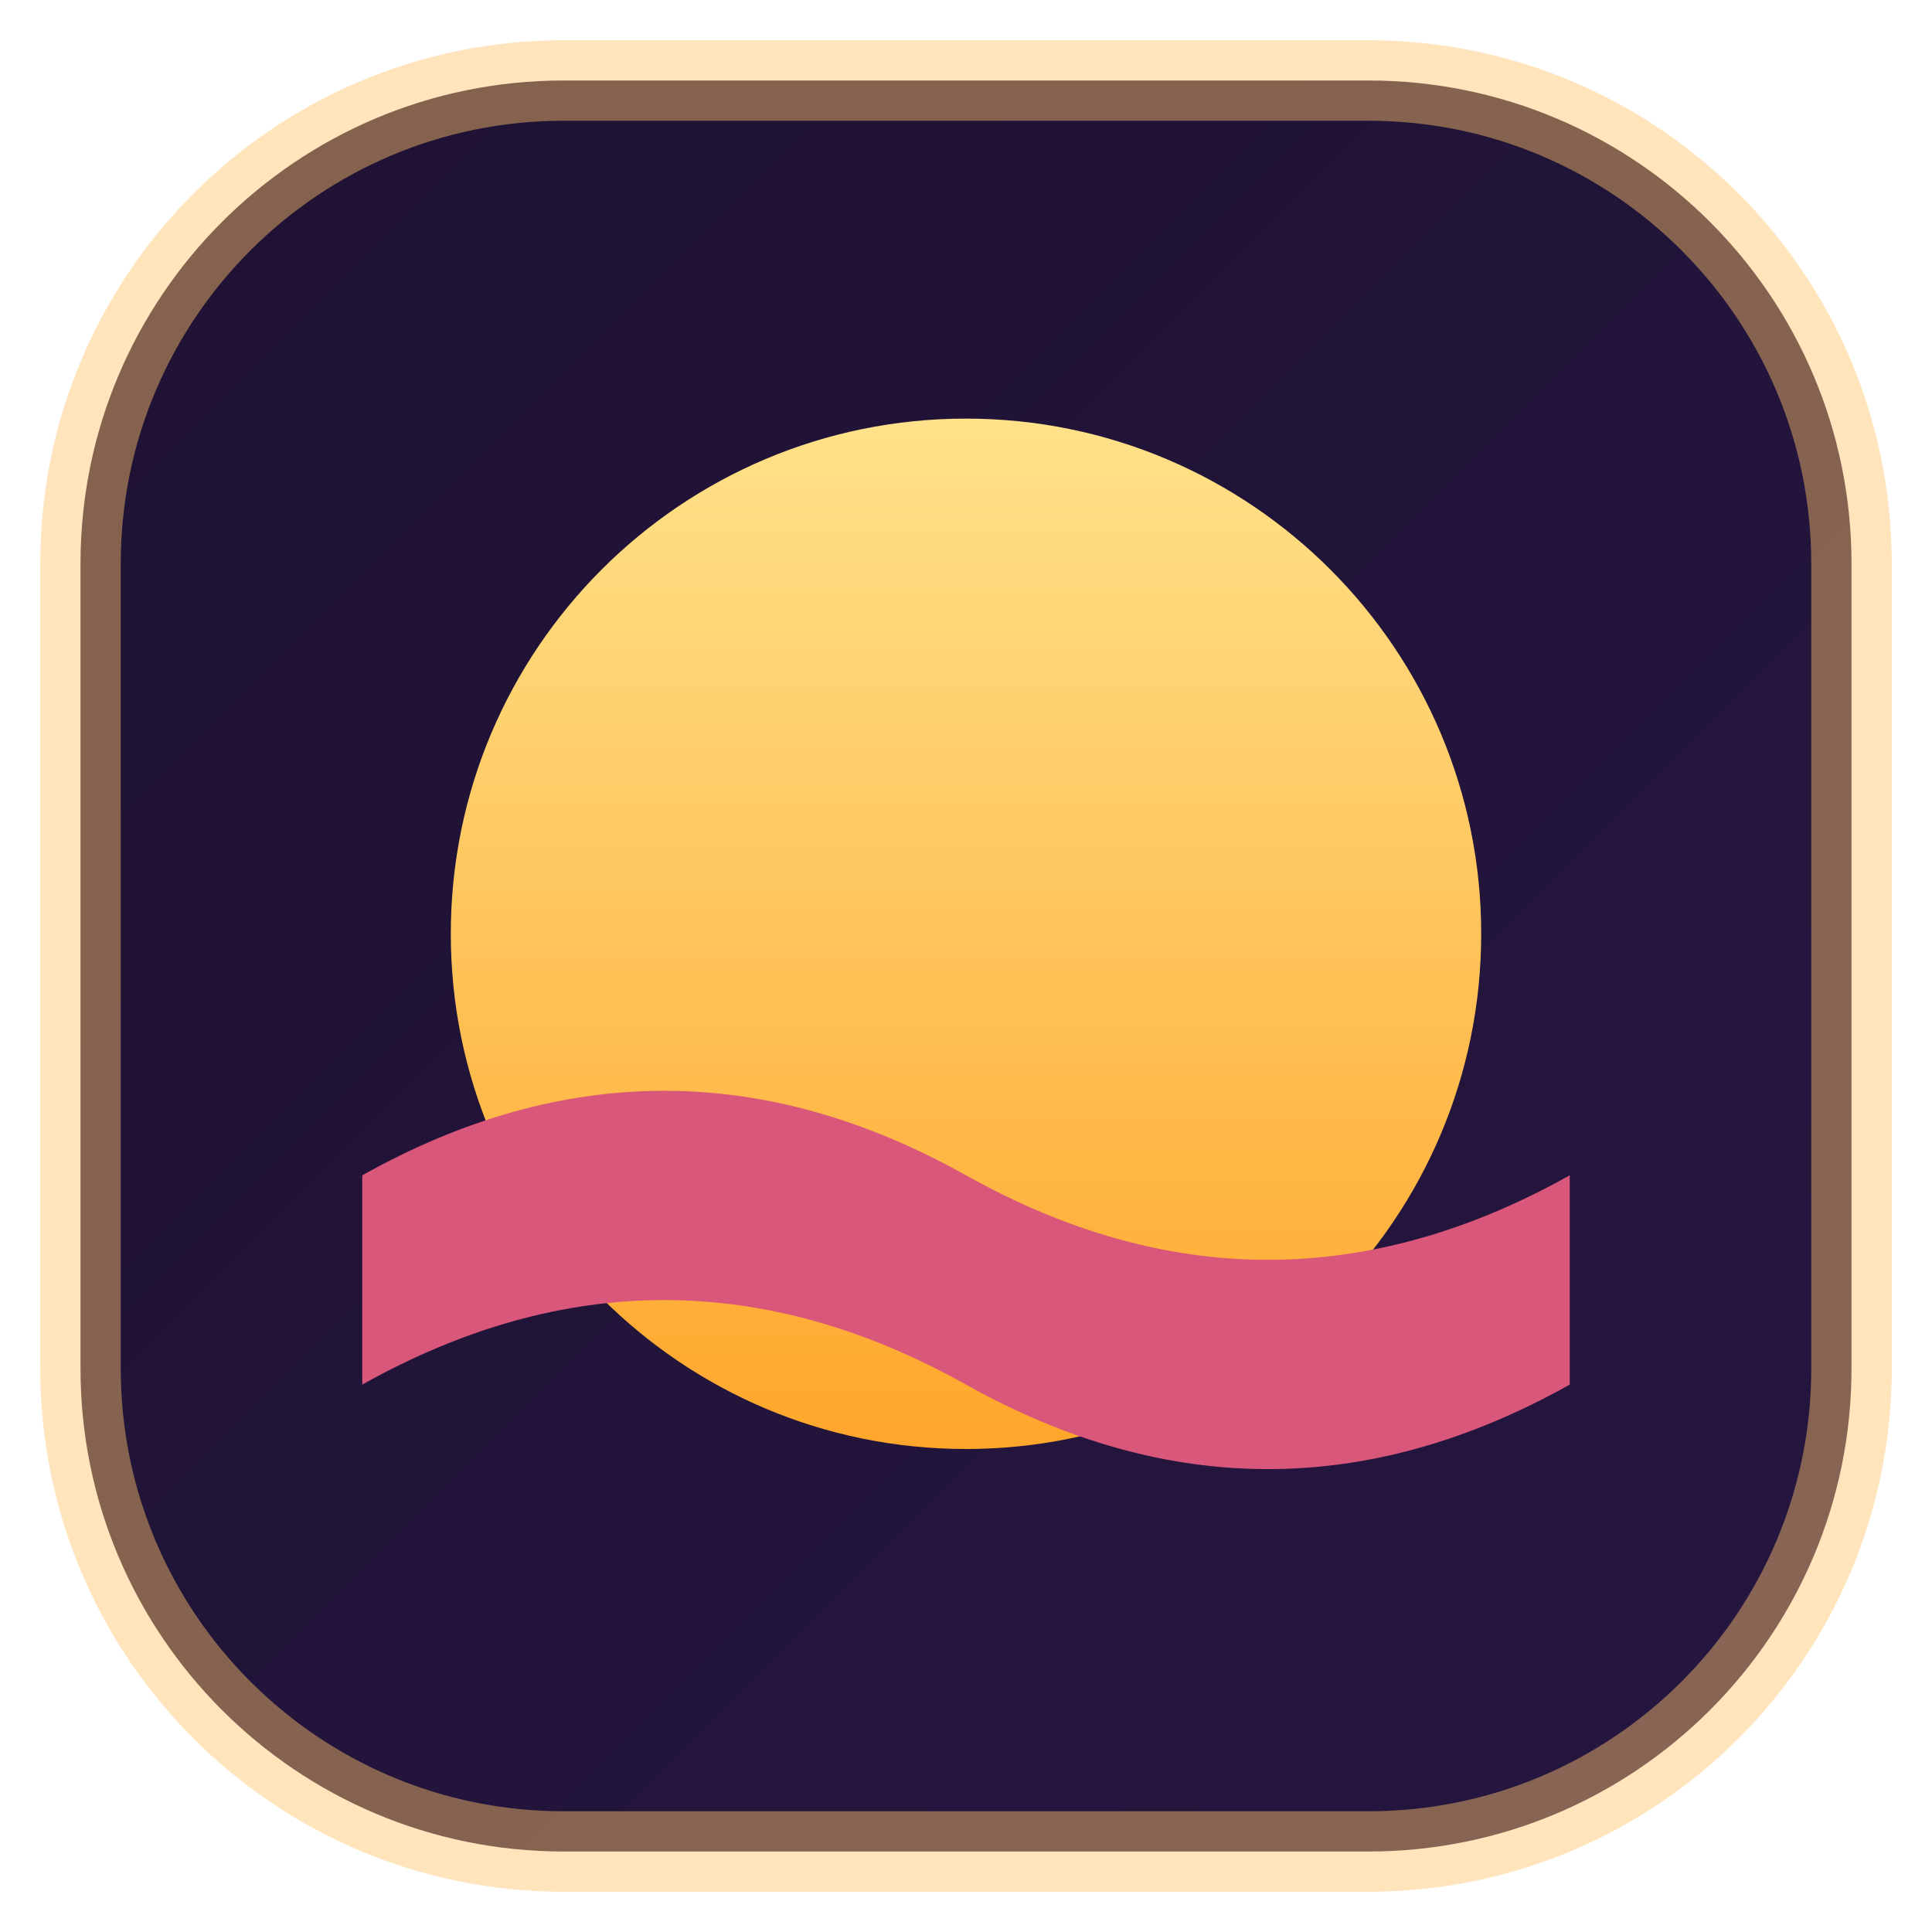
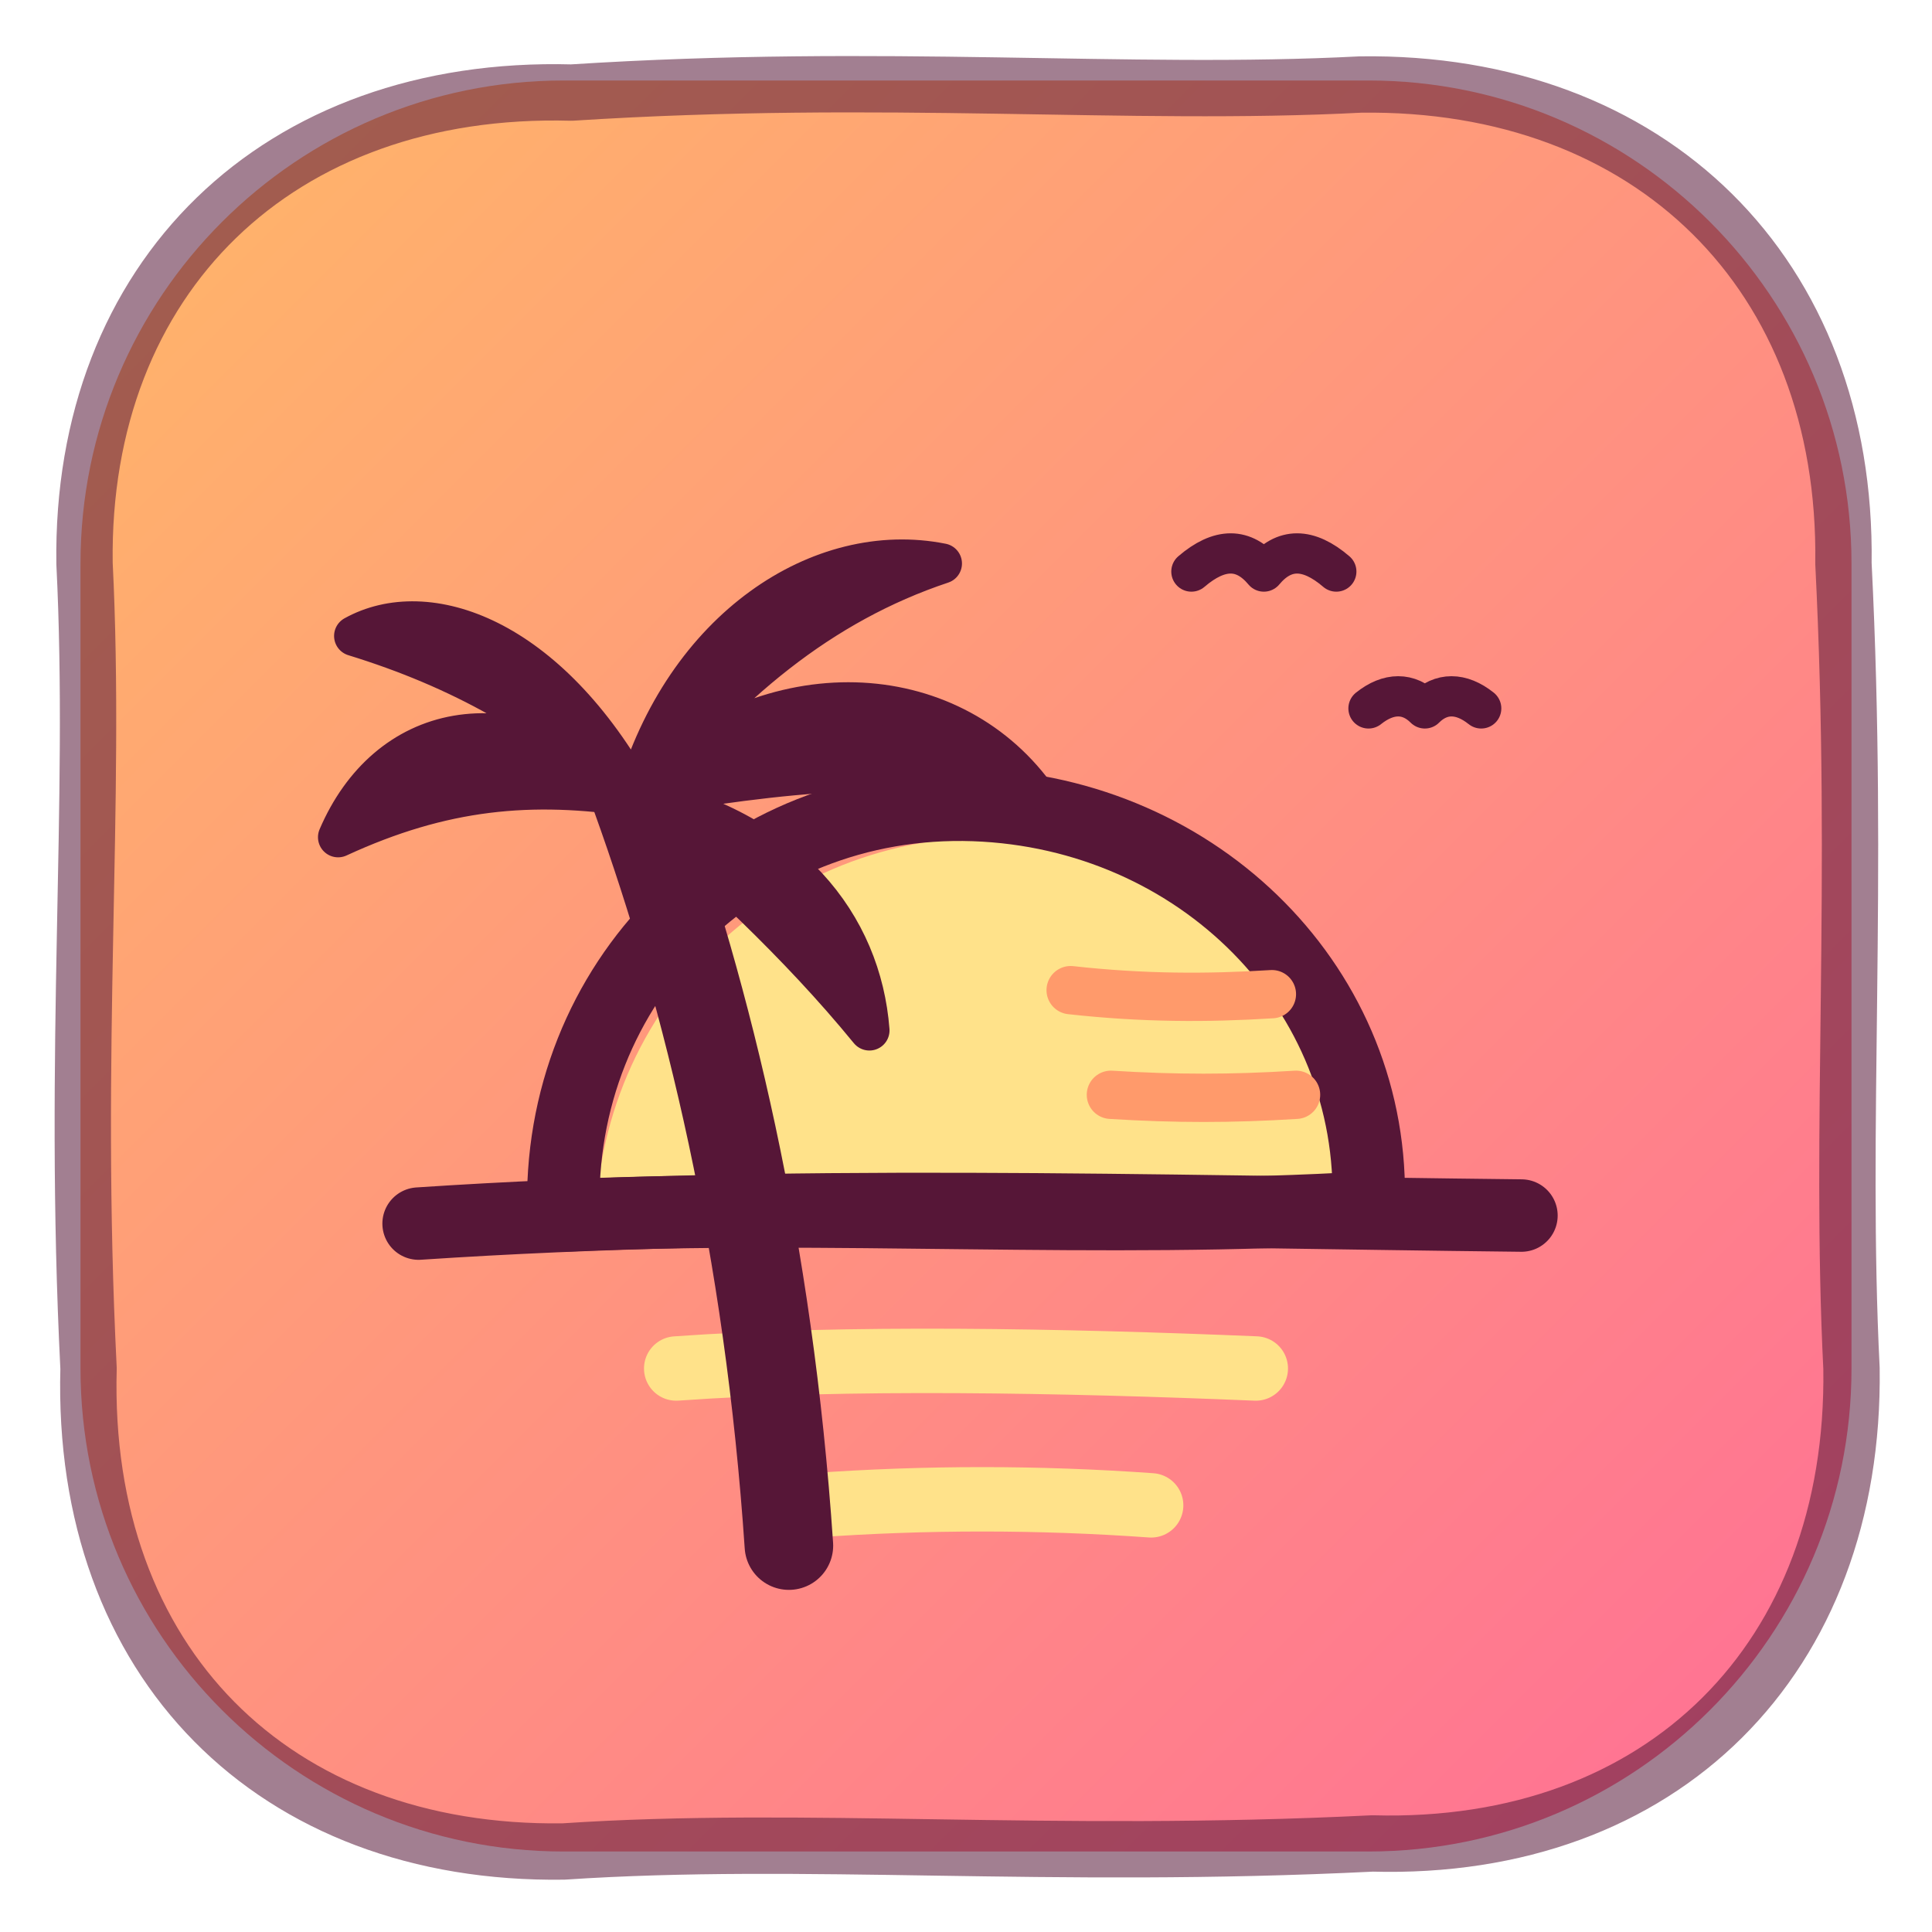
- <svg xmlns="http://www.w3.org/2000/svg" viewBox="0 0 24 24" width="24" height="24">
+ <svg xmlns="http://www.w3.org/2000/svg" viewBox="0 0 48 48" width="24" height="24">
  <defs>
    <linearGradient id="sunset-chill-bg" x1="0" y1="0" x2="1" y2="1">
-       <stop offset="0" stop-color="#1e1233" />
-       <stop offset="1" stop-color="#251640" />
-     </linearGradient>
-     <linearGradient id="sunset-chill-s" x1="0" y1="0" x2="0" y2="1">
-       <stop offset="0" stop-color="#ffe28a" />
-       <stop offset="1" stop-color="#ffa62b" />
+       <stop offset="0" stop-color="#ffb768" />
+       <stop offset="1" stop-color="#ff6f96" />
    </linearGradient>
  </defs>
-   <rect x="1" y="1" width="22" height="22" rx="6" fill="url(#sunset-chill-bg)" />
-   <path d="M5.6 11.6a6.4 6.4 0 1 1 12.8 0a6.4 6.4 0 1 1 -12.8 0Z" fill="url(#sunset-chill-s)" />
-   <path d="M4.5 14.6c2.5-1.4 5-1.4 7.5 0s5 1.4 7.5 0v2.6c-2.5 1.4-5 1.4-7.5 0s-5-1.4-7.5 0Z" fill="#d9577a" />
-   <rect x="1" y="1" width="22" height="22" rx="6" fill="none" stroke="#ffc46b" stroke-opacity=".45" />
+   <rect x="2" y="2" width="44" height="44" rx="12" fill="url(#sunset-chill-bg)" />
+   <path d="M14.2 2.3C22 1.8 28 2.4 33.8 2.1C41 2 45.9 6.8 45.8 14C46.2 22 45.7 28 46 34C46.1 41.2 41.3 46 34.1 45.8C26 46.2 20 45.6 14 46C6.8 46.1 2 41.3 2.2 34C1.8 26 2.4 20 2.1 14C2 6.9 6.9 2.1 14.2 2.3Z" fill="none" stroke="#561637" stroke-opacity=".55" stroke-width="1.4" stroke-linejoin="round" />
+   <g fill="none" stroke-linecap="round" stroke-linejoin="round">
+     <path d="M14 30.2C13.8 24.4 18.4 19.8 24.2 20C29.8 20.2 34.2 24.6 34 30C27.4 30.4 20.6 29.9 14 30.2Z" fill="#ffe28a" stroke="none" transform="translate(0.8 0.8)" />
+     <path d="M14 30.2C13.8 24.4 18.4 19.8 24.2 20C29.8 20.2 34.2 24.6 34 30C27.4 30.4 20.6 29.9 14 30.2Z" stroke="#561637" stroke-width="1.8" />
+     <path d="M26.6 24.6c1.8.2 3.4.2 5 .1 M27.6 27.2c1.6.1 3 .1 4.6 0" stroke="#ff9a6b" stroke-width="1.2" />
+     <path d="M10.4 30.4c9-.6 18.2-.3 27.4-.2" stroke="#561637" stroke-width="1.8" />
+     <path d="M16.8 34c4.2-.3 9.6-.2 14.4 0 M20.2 37.4c2.8-.2 5.6-.2 8.4 0" stroke="#ffe28a" stroke-width="1.6" />
+     <path d="M19.6 38.4C19.1 31 17.6 24.8 15.8 19.8" stroke="#561637" stroke-width="2.2" />
+     <path d="M15.8 19.8C19 16.6 23.4 16.8 25.6 19.6C22.6 18.8 19.4 19.2 15.8 19.8ZM15.8 19.8C12.6 17.2 9.6 18 8.4 20.8C11 19.6 13.2 19.4 15.8 19.8ZM15.8 19.8C17 15.6 20.4 13.4 23.4 14C20.4 15 18 17 15.8 19.8ZM15.8 19.8C13.6 15.8 10.6 14.8 8.8 15.8C11.4 16.6 13.6 17.8 15.8 19.8ZM15.8 19.8C19.6 20.6 21.4 23 21.6 25.6C19.8 23.4 17.8 21.6 15.8 19.8Z" fill="#561637" stroke="#561637" stroke-width="1" />
+     <path d="M29.6 14.2c.7-.6 1.3-.6 1.8 0 .5-.6 1.1-.6 1.8 0 M34 17.6c.5-.4 1-.4 1.4 0 .4-.4.9-.4 1.4 0" stroke="#561637" stroke-width="1" />
+   </g>
</svg>
